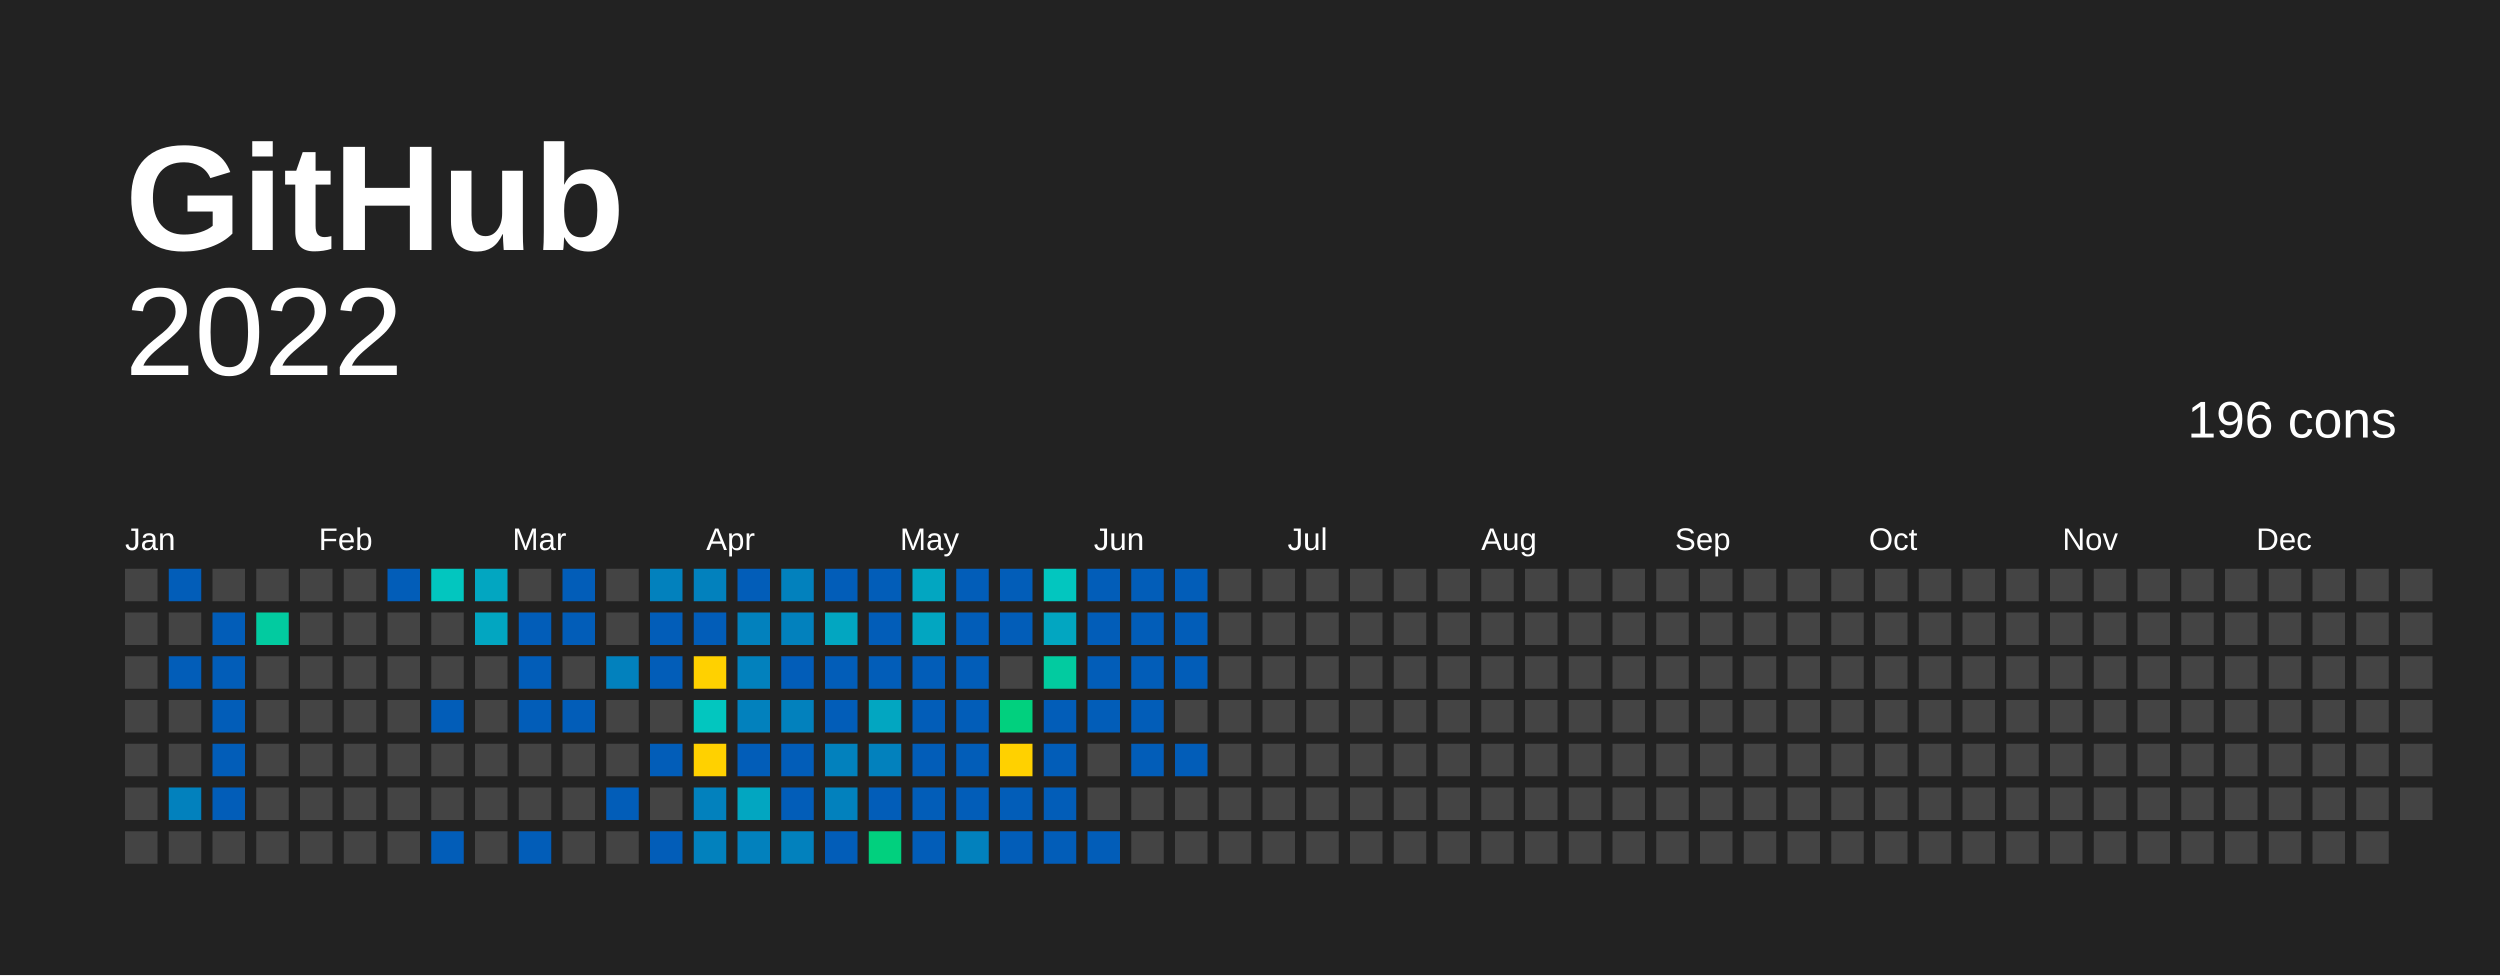
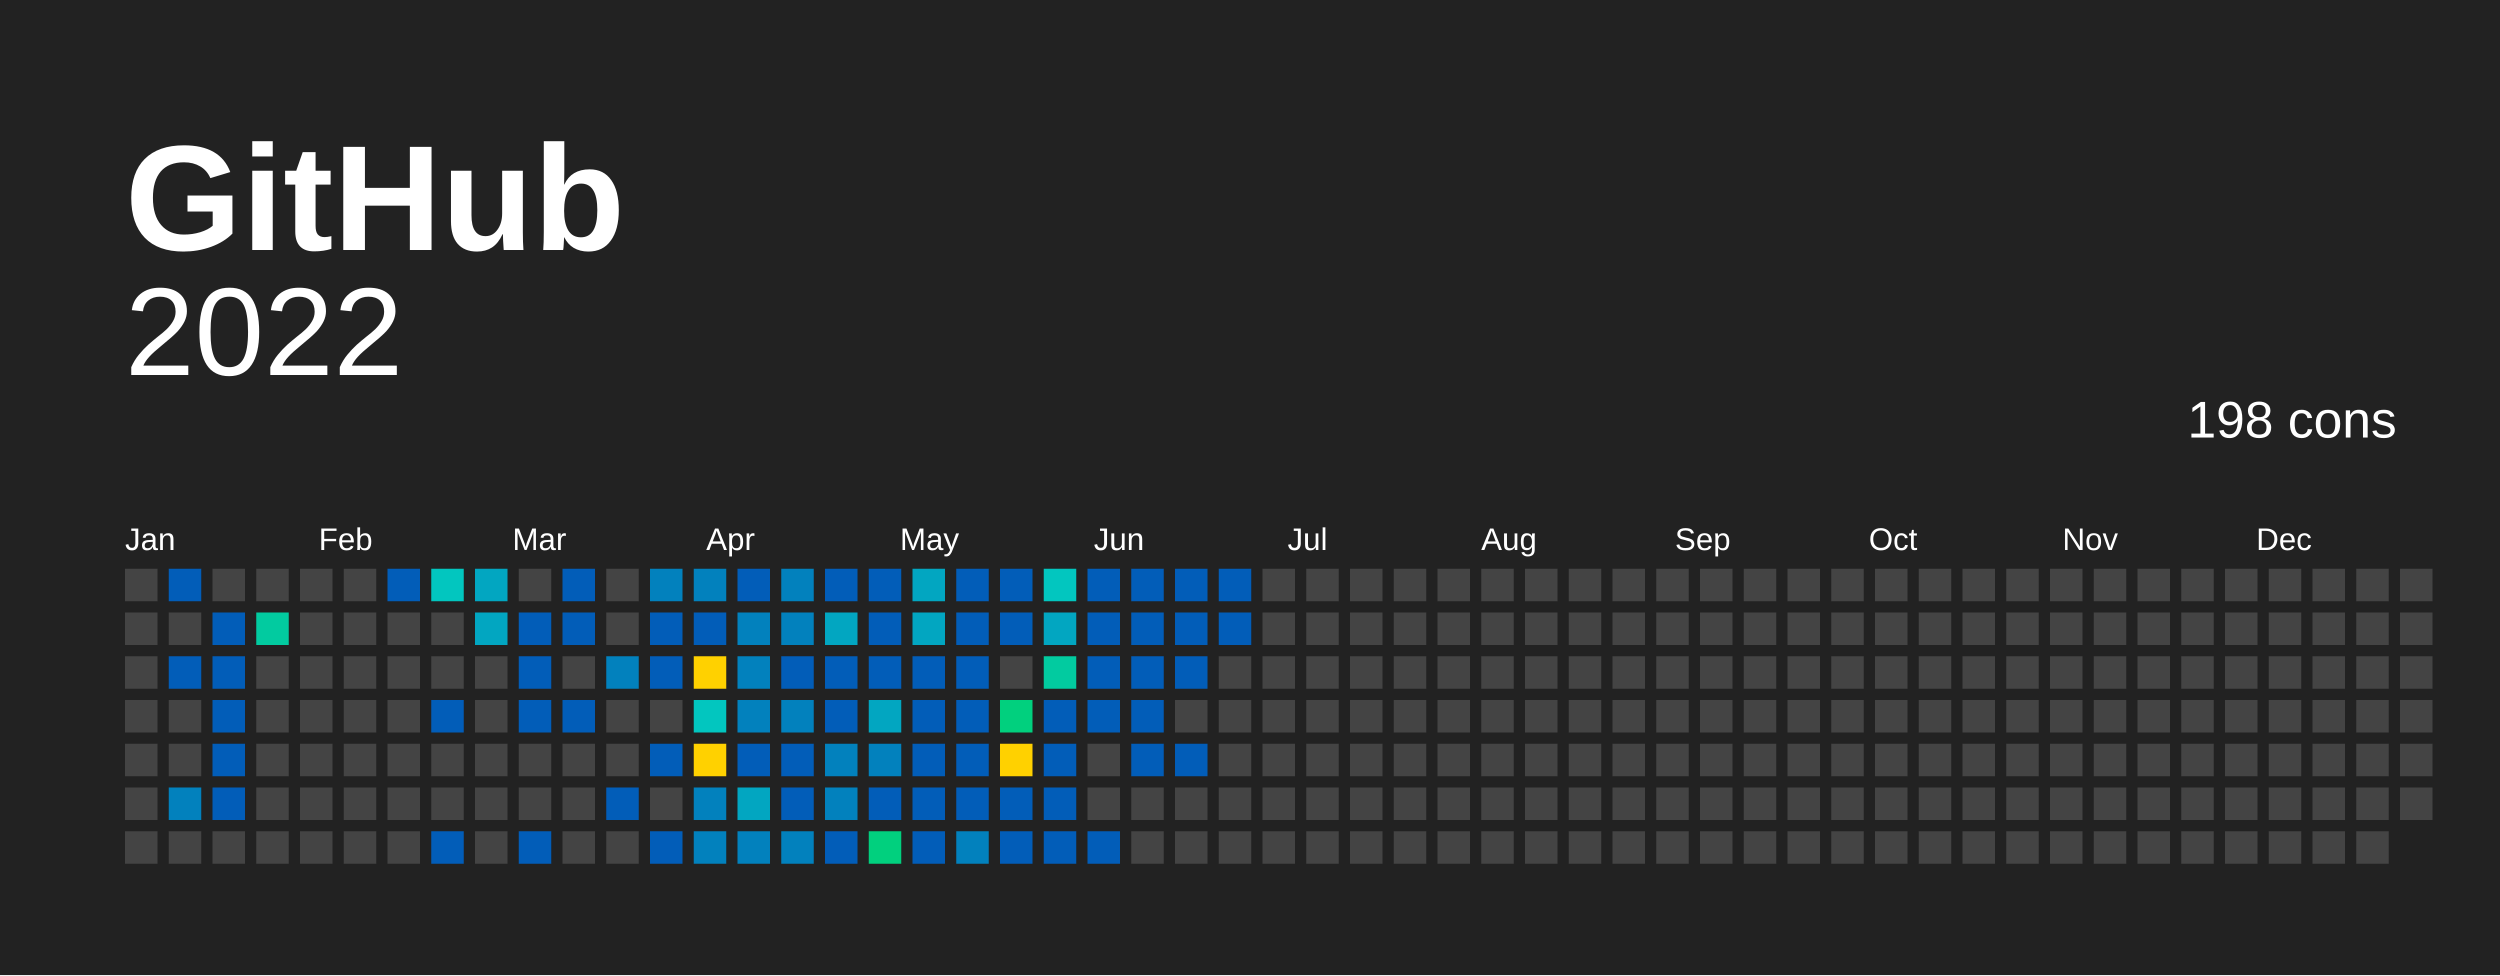
<svg xmlns="http://www.w3.org/2000/svg" baseProfile="full" height="78mm" version="1.1" viewBox="0,0,200,78" width="200mm">
  <defs />
  <rect fill="#222222" height="78" width="200" x="0" y="0" />
  <text fill="#FFFFFF" style="font-size:12px; font-family:Arial; font-weight:bold;" x="10" y="20">  GitHub</text>
  <text alignment-baseline="hanging" fill="#FFFFFF" style="font-size:10.0px; font-family:Arial;" x="10" y="30">2022</text>
-   <text alignment-baseline="hanging" fill="#FFFFFF" style="font-size:4.125px; font-family:Arial;" x="175" y="35">196 cons</text>
+   <text alignment-baseline="hanging" fill="#FFFFFF" style="font-size:4.125px; font-family:Arial;" x="175" y="35">198 cons</text>
  <text fill="#FFFFFF" style="font-size:2.5px; font-family:Arial" x="10.0" y="44">Jan</text>
  <text fill="#FFFFFF" style="font-size:2.5px; font-family:Arial" x="25.5" y="44">Feb</text>
  <text fill="#FFFFFF" style="font-size:2.5px; font-family:Arial" x="41.0" y="44">Mar</text>
  <text fill="#FFFFFF" style="font-size:2.5px; font-family:Arial" x="56.5" y="44">Apr</text>
  <text fill="#FFFFFF" style="font-size:2.5px; font-family:Arial" x="72.0" y="44">May</text>
  <text fill="#FFFFFF" style="font-size:2.5px; font-family:Arial" x="87.5" y="44">Jun</text>
  <text fill="#FFFFFF" style="font-size:2.5px; font-family:Arial" x="103.0" y="44">Jul</text>
  <text fill="#FFFFFF" style="font-size:2.5px; font-family:Arial" x="118.5" y="44">Aug</text>
  <text fill="#FFFFFF" style="font-size:2.5px; font-family:Arial" x="134.0" y="44">Sep</text>
  <text fill="#FFFFFF" style="font-size:2.5px; font-family:Arial" x="149.5" y="44">Oct</text>
  <text fill="#FFFFFF" style="font-size:2.5px; font-family:Arial" x="165.0" y="44">Nov</text>
  <text fill="#FFFFFF" style="font-size:2.5px; font-family:Arial" x="180.5" y="44">Dec</text>
  <rect fill="#444444" height="2.6" width="2.6" x="10.0" y="45.5" />
  <rect fill="#444444" height="2.6" width="2.6" x="10.0" y="49.0" />
  <rect fill="#444444" height="2.6" width="2.6" x="10.0" y="52.5" />
  <rect fill="#444444" height="2.6" width="2.6" x="10.0" y="56.0" />
  <rect fill="#444444" height="2.6" width="2.6" x="10.0" y="59.5" />
  <rect fill="#444444" height="2.6" width="2.6" x="10.0" y="63.0" />
  <rect fill="#444444" height="2.6" width="2.6" x="10.0" y="66.5" />
  <rect fill="#025db8" height="2.6" width="2.6" x="13.5" y="45.5" />
  <rect fill="#444444" height="2.6" width="2.6" x="13.5" y="49.0" />
  <rect fill="#025db8" height="2.6" width="2.6" x="13.5" y="52.5" />
  <rect fill="#444444" height="2.6" width="2.6" x="13.5" y="56.0" />
  <rect fill="#444444" height="2.6" width="2.6" x="13.5" y="59.5" />
  <rect fill="#0281bd" height="2.6" width="2.6" x="13.5" y="63.0" />
  <rect fill="#444444" height="2.6" width="2.6" x="13.5" y="66.5" />
  <rect fill="#444444" height="2.6" width="2.6" x="17.0" y="45.5" />
  <rect fill="#025db8" height="2.6" width="2.6" x="17.0" y="49.0" />
  <rect fill="#025db8" height="2.6" width="2.6" x="17.0" y="52.5" />
  <rect fill="#025db8" height="2.6" width="2.6" x="17.0" y="56.0" />
  <rect fill="#025db8" height="2.6" width="2.6" x="17.0" y="59.5" />
  <rect fill="#025db8" height="2.6" width="2.6" x="17.0" y="63.0" />
  <rect fill="#444444" height="2.6" width="2.6" x="17.0" y="66.5" />
  <rect fill="#444444" height="2.6" width="2.6" x="20.5" y="45.5" />
  <rect fill="#02cba0" height="2.6" width="2.6" x="20.5" y="49.0" />
  <rect fill="#444444" height="2.6" width="2.6" x="20.5" y="52.5" />
  <rect fill="#444444" height="2.6" width="2.6" x="20.5" y="56.0" />
  <rect fill="#444444" height="2.6" width="2.6" x="20.5" y="59.5" />
  <rect fill="#444444" height="2.6" width="2.6" x="20.5" y="63.0" />
  <rect fill="#444444" height="2.6" width="2.6" x="20.5" y="66.5" />
  <rect fill="#444444" height="2.6" width="2.6" x="24.0" y="45.5" />
  <rect fill="#444444" height="2.6" width="2.6" x="24.0" y="49.0" />
  <rect fill="#444444" height="2.6" width="2.6" x="24.0" y="52.5" />
  <rect fill="#444444" height="2.6" width="2.6" x="24.0" y="56.0" />
  <rect fill="#444444" height="2.6" width="2.6" x="24.0" y="59.5" />
  <rect fill="#444444" height="2.6" width="2.6" x="24.0" y="63.0" />
  <rect fill="#444444" height="2.6" width="2.6" x="24.0" y="66.5" />
  <rect fill="#444444" height="2.6" width="2.6" x="27.5" y="45.5" />
  <rect fill="#444444" height="2.6" width="2.6" x="27.5" y="49.0" />
  <rect fill="#444444" height="2.6" width="2.6" x="27.5" y="52.5" />
  <rect fill="#444444" height="2.6" width="2.6" x="27.5" y="56.0" />
  <rect fill="#444444" height="2.6" width="2.6" x="27.5" y="59.5" />
  <rect fill="#444444" height="2.6" width="2.6" x="27.5" y="63.0" />
  <rect fill="#444444" height="2.6" width="2.6" x="27.5" y="66.5" />
  <rect fill="#025db8" height="2.6" width="2.6" x="31.0" y="45.5" />
  <rect fill="#444444" height="2.6" width="2.6" x="31.0" y="49.0" />
  <rect fill="#444444" height="2.6" width="2.6" x="31.0" y="52.5" />
  <rect fill="#444444" height="2.6" width="2.6" x="31.0" y="56.0" />
  <rect fill="#444444" height="2.6" width="2.6" x="31.0" y="59.5" />
  <rect fill="#444444" height="2.6" width="2.6" x="31.0" y="63.0" />
  <rect fill="#444444" height="2.6" width="2.6" x="31.0" y="66.5" />
  <rect fill="#02c6bf" height="2.6" width="2.6" x="34.5" y="45.5" />
  <rect fill="#444444" height="2.6" width="2.6" x="34.5" y="49.0" />
  <rect fill="#444444" height="2.6" width="2.6" x="34.5" y="52.5" />
  <rect fill="#025db8" height="2.6" width="2.6" x="34.5" y="56.0" />
  <rect fill="#444444" height="2.6" width="2.6" x="34.5" y="59.5" />
  <rect fill="#444444" height="2.6" width="2.6" x="34.5" y="63.0" />
  <rect fill="#025db8" height="2.6" width="2.6" x="34.5" y="66.5" />
  <rect fill="#02a6c1" height="2.6" width="2.6" x="38.0" y="45.5" />
  <rect fill="#02a6c1" height="2.6" width="2.6" x="38.0" y="49.0" />
  <rect fill="#444444" height="2.6" width="2.6" x="38.0" y="52.5" />
  <rect fill="#444444" height="2.6" width="2.6" x="38.0" y="56.0" />
  <rect fill="#444444" height="2.6" width="2.6" x="38.0" y="59.5" />
  <rect fill="#444444" height="2.6" width="2.6" x="38.0" y="63.0" />
  <rect fill="#444444" height="2.6" width="2.6" x="38.0" y="66.5" />
  <rect fill="#444444" height="2.6" width="2.6" x="41.5" y="45.5" />
  <rect fill="#025db8" height="2.6" width="2.6" x="41.5" y="49.0" />
  <rect fill="#025db8" height="2.6" width="2.6" x="41.5" y="52.5" />
  <rect fill="#025db8" height="2.6" width="2.6" x="41.5" y="56.0" />
  <rect fill="#444444" height="2.6" width="2.6" x="41.5" y="59.5" />
  <rect fill="#444444" height="2.6" width="2.6" x="41.5" y="63.0" />
  <rect fill="#025db8" height="2.6" width="2.6" x="41.5" y="66.5" />
  <rect fill="#025db8" height="2.6" width="2.6" x="45.0" y="45.5" />
  <rect fill="#025db8" height="2.6" width="2.6" x="45.0" y="49.0" />
  <rect fill="#444444" height="2.6" width="2.6" x="45.0" y="52.5" />
  <rect fill="#025db8" height="2.6" width="2.6" x="45.0" y="56.0" />
  <rect fill="#444444" height="2.6" width="2.6" x="45.0" y="59.5" />
  <rect fill="#444444" height="2.6" width="2.6" x="45.0" y="63.0" />
  <rect fill="#444444" height="2.6" width="2.6" x="45.0" y="66.5" />
  <rect fill="#444444" height="2.6" width="2.6" x="48.5" y="45.5" />
  <rect fill="#444444" height="2.6" width="2.6" x="48.5" y="49.0" />
  <rect fill="#0281bd" height="2.6" width="2.6" x="48.5" y="52.5" />
  <rect fill="#444444" height="2.6" width="2.6" x="48.5" y="56.0" />
  <rect fill="#444444" height="2.6" width="2.6" x="48.5" y="59.5" />
  <rect fill="#025db8" height="2.6" width="2.6" x="48.5" y="63.0" />
  <rect fill="#444444" height="2.6" width="2.6" x="48.5" y="66.5" />
  <rect fill="#0281bd" height="2.6" width="2.6" x="52.0" y="45.5" />
  <rect fill="#025db8" height="2.6" width="2.6" x="52.0" y="49.0" />
  <rect fill="#025db8" height="2.6" width="2.6" x="52.0" y="52.5" />
  <rect fill="#444444" height="2.6" width="2.6" x="52.0" y="56.0" />
  <rect fill="#025db8" height="2.6" width="2.6" x="52.0" y="59.5" />
  <rect fill="#444444" height="2.6" width="2.6" x="52.0" y="63.0" />
  <rect fill="#025db8" height="2.6" width="2.6" x="52.0" y="66.5" />
  <rect fill="#0281bd" height="2.6" width="2.6" x="55.5" y="45.5" />
  <rect fill="#025db8" height="2.6" width="2.6" x="55.5" y="49.0" />
  <rect fill="#ffd100" height="2.6" width="2.6" x="55.5" y="52.5" />
  <rect fill="#02c6bf" height="2.6" width="2.6" x="55.5" y="56.0" />
  <rect fill="#ffd100" height="2.6" width="2.6" x="55.5" y="59.5" />
  <rect fill="#0281bd" height="2.6" width="2.6" x="55.5" y="63.0" />
  <rect fill="#0281bd" height="2.6" width="2.6" x="55.5" y="66.5" />
  <rect fill="#025db8" height="2.6" width="2.6" x="59.0" y="45.5" />
  <rect fill="#0281bd" height="2.6" width="2.6" x="59.0" y="49.0" />
  <rect fill="#0281bd" height="2.6" width="2.6" x="59.0" y="52.5" />
  <rect fill="#0281bd" height="2.6" width="2.6" x="59.0" y="56.0" />
  <rect fill="#025db8" height="2.6" width="2.6" x="59.0" y="59.5" />
  <rect fill="#02a6c1" height="2.6" width="2.6" x="59.0" y="63.0" />
  <rect fill="#0281bd" height="2.6" width="2.6" x="59.0" y="66.5" />
  <rect fill="#0281bd" height="2.6" width="2.6" x="62.5" y="45.5" />
  <rect fill="#0281bd" height="2.6" width="2.6" x="62.5" y="49.0" />
  <rect fill="#025db8" height="2.6" width="2.6" x="62.5" y="52.5" />
  <rect fill="#0281bd" height="2.6" width="2.6" x="62.5" y="56.0" />
  <rect fill="#025db8" height="2.6" width="2.6" x="62.5" y="59.5" />
  <rect fill="#025db8" height="2.6" width="2.6" x="62.5" y="63.0" />
  <rect fill="#0281bd" height="2.6" width="2.6" x="62.5" y="66.5" />
  <rect fill="#025db8" height="2.6" width="2.6" x="66.0" y="45.5" />
  <rect fill="#02a6c1" height="2.6" width="2.6" x="66.0" y="49.0" />
  <rect fill="#025db8" height="2.6" width="2.6" x="66.0" y="52.5" />
  <rect fill="#025db8" height="2.6" width="2.6" x="66.0" y="56.0" />
  <rect fill="#0281bd" height="2.6" width="2.6" x="66.0" y="59.5" />
  <rect fill="#0281bd" height="2.6" width="2.6" x="66.0" y="63.0" />
  <rect fill="#025db8" height="2.6" width="2.6" x="66.0" y="66.5" />
  <rect fill="#025db8" height="2.6" width="2.6" x="69.5" y="45.5" />
  <rect fill="#025db8" height="2.6" width="2.6" x="69.5" y="49.0" />
  <rect fill="#025db8" height="2.6" width="2.6" x="69.5" y="52.5" />
  <rect fill="#02a6c1" height="2.6" width="2.6" x="69.5" y="56.0" />
  <rect fill="#0281bd" height="2.6" width="2.6" x="69.5" y="59.5" />
  <rect fill="#025db8" height="2.6" width="2.6" x="69.5" y="63.0" />
  <rect fill="#01d07e" height="2.6" width="2.6" x="69.5" y="66.5" />
  <rect fill="#02a6c1" height="2.6" width="2.6" x="73.0" y="45.5" />
  <rect fill="#02a6c1" height="2.6" width="2.6" x="73.0" y="49.0" />
  <rect fill="#025db8" height="2.6" width="2.6" x="73.0" y="52.5" />
  <rect fill="#025db8" height="2.6" width="2.6" x="73.0" y="56.0" />
  <rect fill="#025db8" height="2.6" width="2.6" x="73.0" y="59.5" />
  <rect fill="#025db8" height="2.6" width="2.6" x="73.0" y="63.0" />
  <rect fill="#025db8" height="2.6" width="2.6" x="73.0" y="66.5" />
  <rect fill="#025db8" height="2.6" width="2.6" x="76.5" y="45.5" />
  <rect fill="#025db8" height="2.6" width="2.6" x="76.5" y="49.0" />
  <rect fill="#025db8" height="2.6" width="2.6" x="76.5" y="52.5" />
  <rect fill="#025db8" height="2.6" width="2.6" x="76.5" y="56.0" />
  <rect fill="#025db8" height="2.6" width="2.6" x="76.5" y="59.5" />
  <rect fill="#025db8" height="2.6" width="2.6" x="76.5" y="63.0" />
  <rect fill="#0281bd" height="2.6" width="2.6" x="76.5" y="66.5" />
  <rect fill="#025db8" height="2.6" width="2.6" x="80.0" y="45.5" />
  <rect fill="#025db8" height="2.6" width="2.6" x="80.0" y="49.0" />
  <rect fill="#444444" height="2.6" width="2.6" x="80.0" y="52.5" />
  <rect fill="#01d07e" height="2.6" width="2.6" x="80.0" y="56.0" />
  <rect fill="#FFD100" height="2.6" width="2.6" x="80.0" y="59.5" />
  <rect fill="#025db8" height="2.6" width="2.6" x="80.0" y="63.0" />
  <rect fill="#025db8" height="2.6" width="2.6" x="80.0" y="66.5" />
  <rect fill="#02c6bf" height="2.6" width="2.6" x="83.5" y="45.5" />
  <rect fill="#02a6c1" height="2.6" width="2.6" x="83.5" y="49.0" />
  <rect fill="#02cba0" height="2.6" width="2.6" x="83.5" y="52.5" />
  <rect fill="#025db8" height="2.6" width="2.6" x="83.5" y="56.0" />
  <rect fill="#025db8" height="2.6" width="2.6" x="83.5" y="59.5" />
  <rect fill="#025db8" height="2.6" width="2.6" x="83.5" y="63.0" />
  <rect fill="#025db8" height="2.6" width="2.6" x="83.5" y="66.5" />
  <rect fill="#025db8" height="2.6" width="2.6" x="87.0" y="45.5" />
  <rect fill="#025db8" height="2.6" width="2.6" x="87.0" y="49.0" />
  <rect fill="#025db8" height="2.6" width="2.6" x="87.0" y="52.5" />
  <rect fill="#025db8" height="2.6" width="2.6" x="87.0" y="56.0" />
  <rect fill="#444444" height="2.6" width="2.6" x="87.0" y="59.5" />
  <rect fill="#444444" height="2.6" width="2.6" x="87.0" y="63.0" />
  <rect fill="#025db8" height="2.6" width="2.6" x="87.0" y="66.5" />
  <rect fill="#025db8" height="2.6" width="2.6" x="90.5" y="45.5" />
  <rect fill="#025db8" height="2.6" width="2.6" x="90.5" y="49.0" />
  <rect fill="#025db8" height="2.6" width="2.6" x="90.5" y="52.5" />
  <rect fill="#025db8" height="2.6" width="2.6" x="90.5" y="56.0" />
  <rect fill="#025db8" height="2.6" width="2.6" x="90.5" y="59.5" />
  <rect fill="#444444" height="2.6" width="2.6" x="90.5" y="63.0" />
  <rect fill="#444444" height="2.6" width="2.6" x="90.5" y="66.5" />
  <rect fill="#025db8" height="2.6" width="2.6" x="94.0" y="45.5" />
  <rect fill="#025db8" height="2.6" width="2.6" x="94.0" y="49.0" />
  <rect fill="#025db8" height="2.6" width="2.6" x="94.0" y="52.5" />
  <rect fill="#444444" height="2.6" width="2.6" x="94.0" y="56.0" />
  <rect fill="#025db8" height="2.6" width="2.6" x="94.0" y="59.5" />
  <rect fill="#444444" height="2.6" width="2.6" x="94.0" y="63.0" />
  <rect fill="#444444" height="2.6" width="2.6" x="94.0" y="66.5" />
-   <rect fill="#444444" height="2.6" width="2.6" x="97.5" y="45.5" />
-   <rect fill="#444444" height="2.6" width="2.6" x="97.5" y="49.0" />
+   <rect fill="#025db8" height="2.6" width="2.6" x="97.5" y="45.5" />
+   <rect fill="#025db8" height="2.6" width="2.6" x="97.5" y="49.0" />
  <rect fill="#444444" height="2.6" width="2.6" x="97.5" y="52.5" />
  <rect fill="#444444" height="2.6" width="2.6" x="97.5" y="56.0" />
  <rect fill="#444444" height="2.6" width="2.6" x="97.5" y="59.5" />
  <rect fill="#444444" height="2.6" width="2.6" x="97.5" y="63.0" />
  <rect fill="#444444" height="2.6" width="2.6" x="97.5" y="66.5" />
  <rect fill="#444444" height="2.6" width="2.6" x="101.0" y="45.5" />
  <rect fill="#444444" height="2.6" width="2.6" x="101.0" y="49.0" />
  <rect fill="#444444" height="2.6" width="2.6" x="101.0" y="52.5" />
  <rect fill="#444444" height="2.6" width="2.6" x="101.0" y="56.0" />
  <rect fill="#444444" height="2.6" width="2.6" x="101.0" y="59.5" />
  <rect fill="#444444" height="2.6" width="2.6" x="101.0" y="63.0" />
  <rect fill="#444444" height="2.6" width="2.6" x="101.0" y="66.5" />
  <rect fill="#444444" height="2.6" width="2.6" x="104.5" y="45.5" />
  <rect fill="#444444" height="2.6" width="2.6" x="104.5" y="49.0" />
  <rect fill="#444444" height="2.6" width="2.6" x="104.5" y="52.5" />
  <rect fill="#444444" height="2.6" width="2.6" x="104.5" y="56.0" />
  <rect fill="#444444" height="2.6" width="2.6" x="104.5" y="59.5" />
  <rect fill="#444444" height="2.6" width="2.6" x="104.5" y="63.0" />
  <rect fill="#444444" height="2.6" width="2.6" x="104.5" y="66.5" />
  <rect fill="#444444" height="2.6" width="2.6" x="108.0" y="45.5" />
  <rect fill="#444444" height="2.6" width="2.6" x="108.0" y="49.0" />
  <rect fill="#444444" height="2.6" width="2.6" x="108.0" y="52.5" />
  <rect fill="#444444" height="2.6" width="2.6" x="108.0" y="56.0" />
  <rect fill="#444444" height="2.6" width="2.6" x="108.0" y="59.5" />
  <rect fill="#444444" height="2.6" width="2.6" x="108.0" y="63.0" />
  <rect fill="#444444" height="2.6" width="2.6" x="108.0" y="66.5" />
  <rect fill="#444444" height="2.6" width="2.6" x="111.5" y="45.5" />
  <rect fill="#444444" height="2.6" width="2.6" x="111.5" y="49.0" />
  <rect fill="#444444" height="2.6" width="2.6" x="111.5" y="52.5" />
  <rect fill="#444444" height="2.6" width="2.6" x="111.5" y="56.0" />
  <rect fill="#444444" height="2.6" width="2.6" x="111.5" y="59.5" />
  <rect fill="#444444" height="2.6" width="2.6" x="111.5" y="63.0" />
  <rect fill="#444444" height="2.6" width="2.6" x="111.5" y="66.5" />
  <rect fill="#444444" height="2.6" width="2.6" x="115.0" y="45.5" />
  <rect fill="#444444" height="2.6" width="2.6" x="115.0" y="49.0" />
  <rect fill="#444444" height="2.6" width="2.6" x="115.0" y="52.5" />
  <rect fill="#444444" height="2.6" width="2.6" x="115.0" y="56.0" />
  <rect fill="#444444" height="2.6" width="2.6" x="115.0" y="59.5" />
  <rect fill="#444444" height="2.6" width="2.6" x="115.0" y="63.0" />
  <rect fill="#444444" height="2.6" width="2.6" x="115.0" y="66.5" />
  <rect fill="#444444" height="2.6" width="2.6" x="118.5" y="45.5" />
  <rect fill="#444444" height="2.6" width="2.6" x="118.5" y="49.0" />
  <rect fill="#444444" height="2.6" width="2.6" x="118.5" y="52.5" />
  <rect fill="#444444" height="2.6" width="2.6" x="118.5" y="56.0" />
  <rect fill="#444444" height="2.6" width="2.6" x="118.5" y="59.5" />
  <rect fill="#444444" height="2.6" width="2.6" x="118.5" y="63.0" />
  <rect fill="#444444" height="2.6" width="2.6" x="118.5" y="66.5" />
  <rect fill="#444444" height="2.6" width="2.6" x="122.0" y="45.5" />
  <rect fill="#444444" height="2.6" width="2.6" x="122.0" y="49.0" />
  <rect fill="#444444" height="2.6" width="2.6" x="122.0" y="52.5" />
  <rect fill="#444444" height="2.6" width="2.6" x="122.0" y="56.0" />
  <rect fill="#444444" height="2.6" width="2.6" x="122.0" y="59.5" />
  <rect fill="#444444" height="2.6" width="2.6" x="122.0" y="63.0" />
  <rect fill="#444444" height="2.6" width="2.6" x="122.0" y="66.5" />
  <rect fill="#444444" height="2.6" width="2.6" x="125.5" y="45.5" />
  <rect fill="#444444" height="2.6" width="2.6" x="125.5" y="49.0" />
  <rect fill="#444444" height="2.6" width="2.6" x="125.5" y="52.5" />
  <rect fill="#444444" height="2.6" width="2.6" x="125.5" y="56.0" />
  <rect fill="#444444" height="2.6" width="2.6" x="125.5" y="59.5" />
  <rect fill="#444444" height="2.6" width="2.6" x="125.5" y="63.0" />
  <rect fill="#444444" height="2.6" width="2.6" x="125.5" y="66.5" />
  <rect fill="#444444" height="2.6" width="2.6" x="129.0" y="45.5" />
  <rect fill="#444444" height="2.6" width="2.6" x="129.0" y="49.0" />
  <rect fill="#444444" height="2.6" width="2.6" x="129.0" y="52.5" />
  <rect fill="#444444" height="2.6" width="2.6" x="129.0" y="56.0" />
  <rect fill="#444444" height="2.6" width="2.6" x="129.0" y="59.5" />
  <rect fill="#444444" height="2.6" width="2.6" x="129.0" y="63.0" />
  <rect fill="#444444" height="2.6" width="2.6" x="129.0" y="66.5" />
  <rect fill="#444444" height="2.6" width="2.6" x="132.5" y="45.5" />
  <rect fill="#444444" height="2.6" width="2.6" x="132.5" y="49.0" />
  <rect fill="#444444" height="2.6" width="2.6" x="132.5" y="52.5" />
  <rect fill="#444444" height="2.6" width="2.6" x="132.5" y="56.0" />
  <rect fill="#444444" height="2.6" width="2.6" x="132.5" y="59.5" />
  <rect fill="#444444" height="2.6" width="2.6" x="132.5" y="63.0" />
  <rect fill="#444444" height="2.6" width="2.6" x="132.5" y="66.5" />
  <rect fill="#444444" height="2.6" width="2.6" x="136.0" y="45.5" />
  <rect fill="#444444" height="2.6" width="2.6" x="136.0" y="49.0" />
  <rect fill="#444444" height="2.6" width="2.6" x="136.0" y="52.5" />
  <rect fill="#444444" height="2.6" width="2.6" x="136.0" y="56.0" />
  <rect fill="#444444" height="2.6" width="2.6" x="136.0" y="59.5" />
  <rect fill="#444444" height="2.6" width="2.6" x="136.0" y="63.0" />
  <rect fill="#444444" height="2.6" width="2.6" x="136.0" y="66.5" />
  <rect fill="#444444" height="2.6" width="2.6" x="139.5" y="45.5" />
  <rect fill="#444444" height="2.6" width="2.6" x="139.5" y="49.0" />
  <rect fill="#444444" height="2.6" width="2.6" x="139.5" y="52.5" />
  <rect fill="#444444" height="2.6" width="2.6" x="139.5" y="56.0" />
  <rect fill="#444444" height="2.6" width="2.6" x="139.5" y="59.5" />
  <rect fill="#444444" height="2.6" width="2.6" x="139.5" y="63.0" />
  <rect fill="#444444" height="2.6" width="2.6" x="139.5" y="66.5" />
  <rect fill="#444444" height="2.6" width="2.6" x="143.0" y="45.5" />
  <rect fill="#444444" height="2.6" width="2.6" x="143.0" y="49.0" />
  <rect fill="#444444" height="2.6" width="2.6" x="143.0" y="52.5" />
  <rect fill="#444444" height="2.6" width="2.6" x="143.0" y="56.0" />
  <rect fill="#444444" height="2.6" width="2.6" x="143.0" y="59.5" />
  <rect fill="#444444" height="2.6" width="2.6" x="143.0" y="63.0" />
  <rect fill="#444444" height="2.6" width="2.6" x="143.0" y="66.5" />
  <rect fill="#444444" height="2.6" width="2.6" x="146.5" y="45.5" />
  <rect fill="#444444" height="2.6" width="2.6" x="146.5" y="49.0" />
  <rect fill="#444444" height="2.6" width="2.6" x="146.5" y="52.5" />
  <rect fill="#444444" height="2.6" width="2.6" x="146.5" y="56.0" />
  <rect fill="#444444" height="2.6" width="2.6" x="146.5" y="59.5" />
  <rect fill="#444444" height="2.6" width="2.6" x="146.5" y="63.0" />
  <rect fill="#444444" height="2.6" width="2.6" x="146.5" y="66.5" />
  <rect fill="#444444" height="2.6" width="2.6" x="150.0" y="45.5" />
  <rect fill="#444444" height="2.6" width="2.6" x="150.0" y="49.0" />
  <rect fill="#444444" height="2.6" width="2.6" x="150.0" y="52.5" />
  <rect fill="#444444" height="2.6" width="2.6" x="150.0" y="56.0" />
  <rect fill="#444444" height="2.6" width="2.6" x="150.0" y="59.5" />
  <rect fill="#444444" height="2.6" width="2.6" x="150.0" y="63.0" />
  <rect fill="#444444" height="2.6" width="2.6" x="150.0" y="66.5" />
  <rect fill="#444444" height="2.6" width="2.6" x="153.5" y="45.5" />
  <rect fill="#444444" height="2.6" width="2.6" x="153.5" y="49.0" />
  <rect fill="#444444" height="2.6" width="2.6" x="153.5" y="52.5" />
  <rect fill="#444444" height="2.6" width="2.6" x="153.5" y="56.0" />
  <rect fill="#444444" height="2.6" width="2.6" x="153.5" y="59.5" />
  <rect fill="#444444" height="2.6" width="2.6" x="153.5" y="63.0" />
  <rect fill="#444444" height="2.6" width="2.6" x="153.5" y="66.5" />
  <rect fill="#444444" height="2.6" width="2.6" x="157.0" y="45.5" />
  <rect fill="#444444" height="2.6" width="2.6" x="157.0" y="49.0" />
  <rect fill="#444444" height="2.6" width="2.6" x="157.0" y="52.5" />
  <rect fill="#444444" height="2.6" width="2.6" x="157.0" y="56.0" />
  <rect fill="#444444" height="2.6" width="2.6" x="157.0" y="59.5" />
  <rect fill="#444444" height="2.6" width="2.6" x="157.0" y="63.0" />
  <rect fill="#444444" height="2.6" width="2.6" x="157.0" y="66.5" />
  <rect fill="#444444" height="2.6" width="2.6" x="160.5" y="45.5" />
  <rect fill="#444444" height="2.6" width="2.6" x="160.5" y="49.0" />
  <rect fill="#444444" height="2.6" width="2.6" x="160.5" y="52.5" />
  <rect fill="#444444" height="2.6" width="2.6" x="160.5" y="56.0" />
  <rect fill="#444444" height="2.6" width="2.6" x="160.5" y="59.5" />
  <rect fill="#444444" height="2.6" width="2.6" x="160.5" y="63.0" />
  <rect fill="#444444" height="2.6" width="2.6" x="160.5" y="66.5" />
  <rect fill="#444444" height="2.6" width="2.6" x="164.0" y="45.5" />
  <rect fill="#444444" height="2.6" width="2.6" x="164.0" y="49.0" />
  <rect fill="#444444" height="2.6" width="2.6" x="164.0" y="52.5" />
  <rect fill="#444444" height="2.6" width="2.6" x="164.0" y="56.0" />
  <rect fill="#444444" height="2.6" width="2.6" x="164.0" y="59.5" />
  <rect fill="#444444" height="2.6" width="2.6" x="164.0" y="63.0" />
  <rect fill="#444444" height="2.6" width="2.6" x="164.0" y="66.5" />
  <rect fill="#444444" height="2.6" width="2.6" x="167.5" y="45.5" />
  <rect fill="#444444" height="2.6" width="2.6" x="167.5" y="49.0" />
  <rect fill="#444444" height="2.6" width="2.6" x="167.5" y="52.5" />
  <rect fill="#444444" height="2.6" width="2.6" x="167.5" y="56.0" />
  <rect fill="#444444" height="2.6" width="2.6" x="167.5" y="59.5" />
  <rect fill="#444444" height="2.6" width="2.6" x="167.5" y="63.0" />
  <rect fill="#444444" height="2.6" width="2.6" x="167.5" y="66.5" />
  <rect fill="#444444" height="2.6" width="2.6" x="171.0" y="45.5" />
  <rect fill="#444444" height="2.6" width="2.6" x="171.0" y="49.0" />
  <rect fill="#444444" height="2.6" width="2.6" x="171.0" y="52.5" />
  <rect fill="#444444" height="2.6" width="2.6" x="171.0" y="56.0" />
  <rect fill="#444444" height="2.6" width="2.6" x="171.0" y="59.5" />
  <rect fill="#444444" height="2.6" width="2.6" x="171.0" y="63.0" />
  <rect fill="#444444" height="2.6" width="2.6" x="171.0" y="66.5" />
  <rect fill="#444444" height="2.6" width="2.6" x="174.5" y="45.5" />
  <rect fill="#444444" height="2.6" width="2.6" x="174.5" y="49.0" />
  <rect fill="#444444" height="2.6" width="2.6" x="174.5" y="52.5" />
  <rect fill="#444444" height="2.6" width="2.6" x="174.5" y="56.0" />
  <rect fill="#444444" height="2.6" width="2.6" x="174.5" y="59.5" />
  <rect fill="#444444" height="2.6" width="2.6" x="174.5" y="63.0" />
  <rect fill="#444444" height="2.6" width="2.6" x="174.5" y="66.5" />
  <rect fill="#444444" height="2.6" width="2.6" x="178.0" y="45.5" />
  <rect fill="#444444" height="2.6" width="2.6" x="178.0" y="49.0" />
  <rect fill="#444444" height="2.6" width="2.6" x="178.0" y="52.5" />
  <rect fill="#444444" height="2.6" width="2.6" x="178.0" y="56.0" />
  <rect fill="#444444" height="2.6" width="2.6" x="178.0" y="59.5" />
  <rect fill="#444444" height="2.6" width="2.6" x="178.0" y="63.0" />
  <rect fill="#444444" height="2.6" width="2.6" x="178.0" y="66.5" />
  <rect fill="#444444" height="2.6" width="2.6" x="181.5" y="45.5" />
  <rect fill="#444444" height="2.6" width="2.6" x="181.5" y="49.0" />
  <rect fill="#444444" height="2.6" width="2.6" x="181.5" y="52.5" />
  <rect fill="#444444" height="2.6" width="2.6" x="181.5" y="56.0" />
  <rect fill="#444444" height="2.6" width="2.6" x="181.5" y="59.5" />
  <rect fill="#444444" height="2.6" width="2.6" x="181.5" y="63.0" />
  <rect fill="#444444" height="2.6" width="2.6" x="181.5" y="66.5" />
  <rect fill="#444444" height="2.6" width="2.6" x="185.0" y="45.5" />
  <rect fill="#444444" height="2.6" width="2.6" x="185.0" y="49.0" />
  <rect fill="#444444" height="2.6" width="2.6" x="185.0" y="52.5" />
  <rect fill="#444444" height="2.6" width="2.6" x="185.0" y="56.0" />
  <rect fill="#444444" height="2.6" width="2.6" x="185.0" y="59.5" />
  <rect fill="#444444" height="2.6" width="2.6" x="185.0" y="63.0" />
  <rect fill="#444444" height="2.6" width="2.6" x="185.0" y="66.5" />
  <rect fill="#444444" height="2.6" width="2.6" x="188.5" y="45.5" />
  <rect fill="#444444" height="2.6" width="2.6" x="188.5" y="49.0" />
  <rect fill="#444444" height="2.6" width="2.6" x="188.5" y="52.5" />
  <rect fill="#444444" height="2.6" width="2.6" x="188.5" y="56.0" />
  <rect fill="#444444" height="2.6" width="2.6" x="188.5" y="59.5" />
  <rect fill="#444444" height="2.6" width="2.6" x="188.5" y="63.0" />
  <rect fill="#444444" height="2.6" width="2.6" x="188.5" y="66.5" />
  <rect fill="#444444" height="2.6" width="2.6" x="192.0" y="45.5" />
  <rect fill="#444444" height="2.6" width="2.6" x="192.0" y="49.0" />
  <rect fill="#444444" height="2.6" width="2.6" x="192.0" y="52.5" />
  <rect fill="#444444" height="2.6" width="2.6" x="192.0" y="56.0" />
  <rect fill="#444444" height="2.6" width="2.6" x="192.0" y="59.5" />
  <rect fill="#444444" height="2.6" width="2.6" x="192.0" y="63.0" />
</svg>
